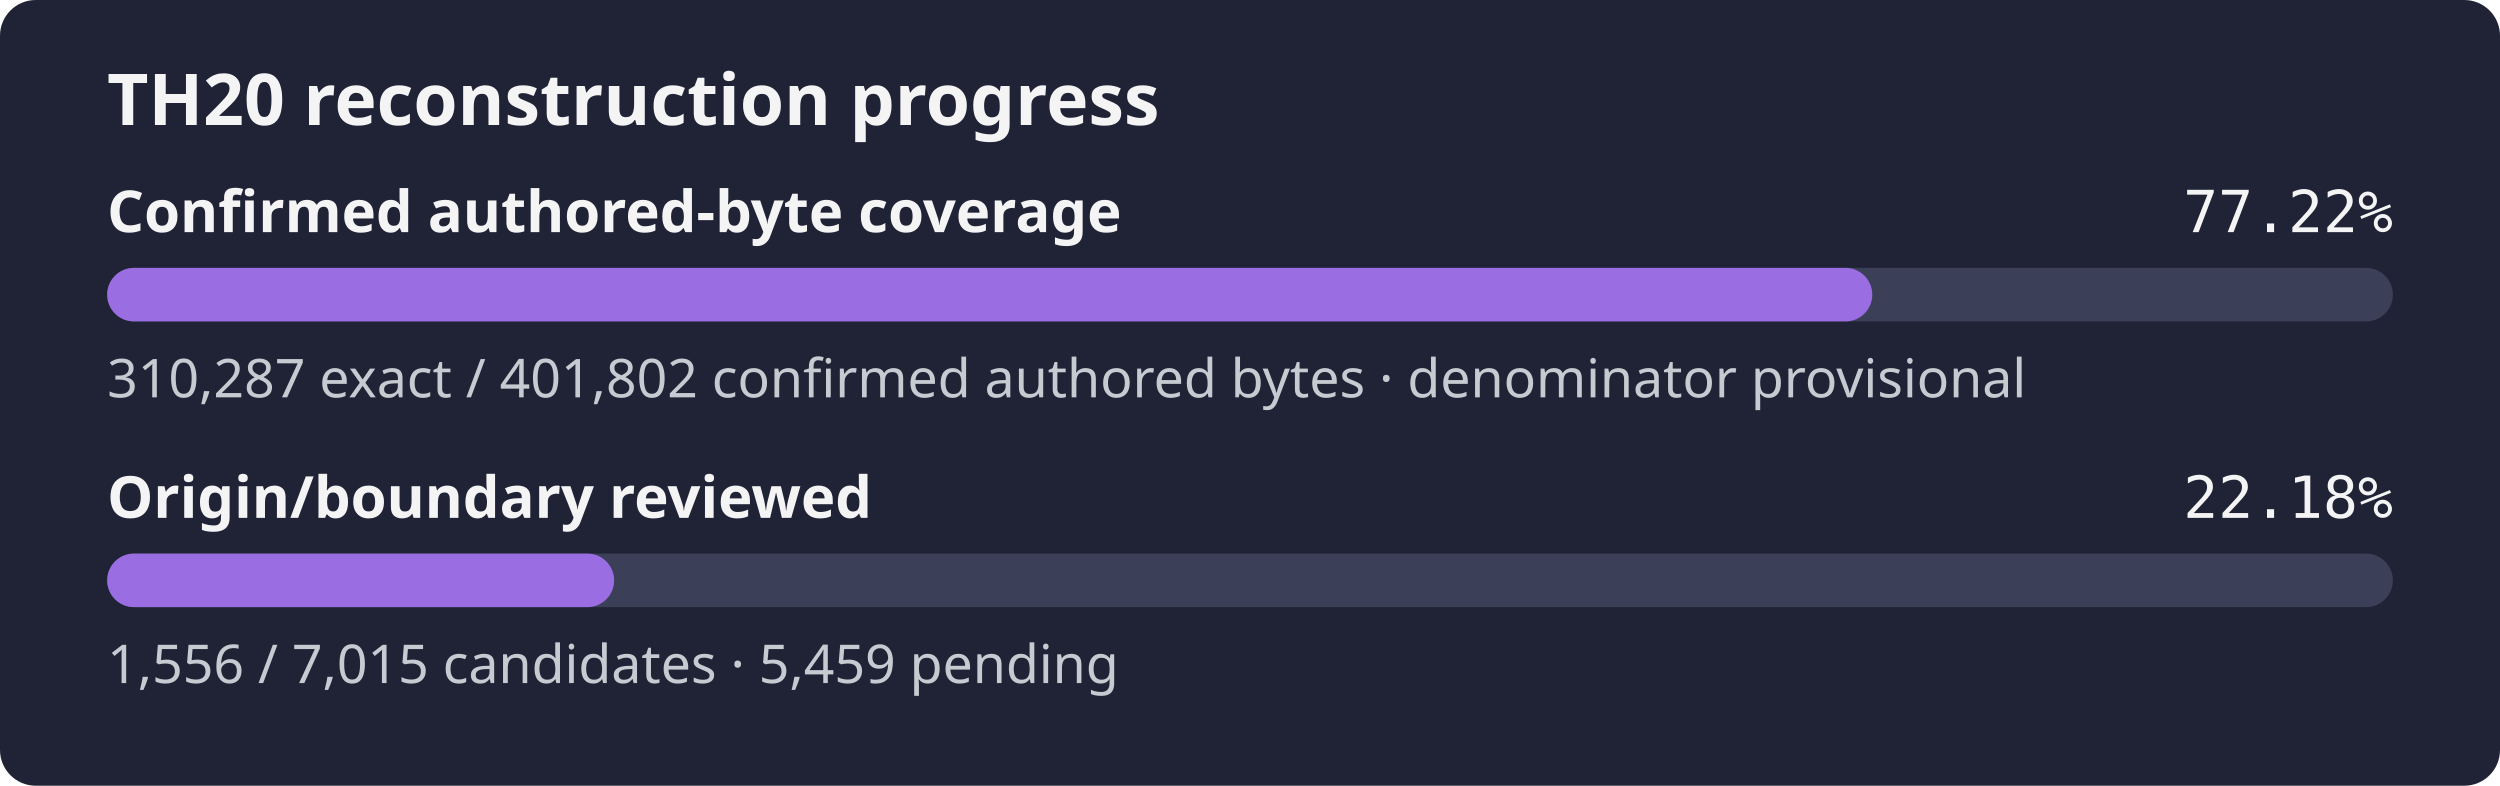
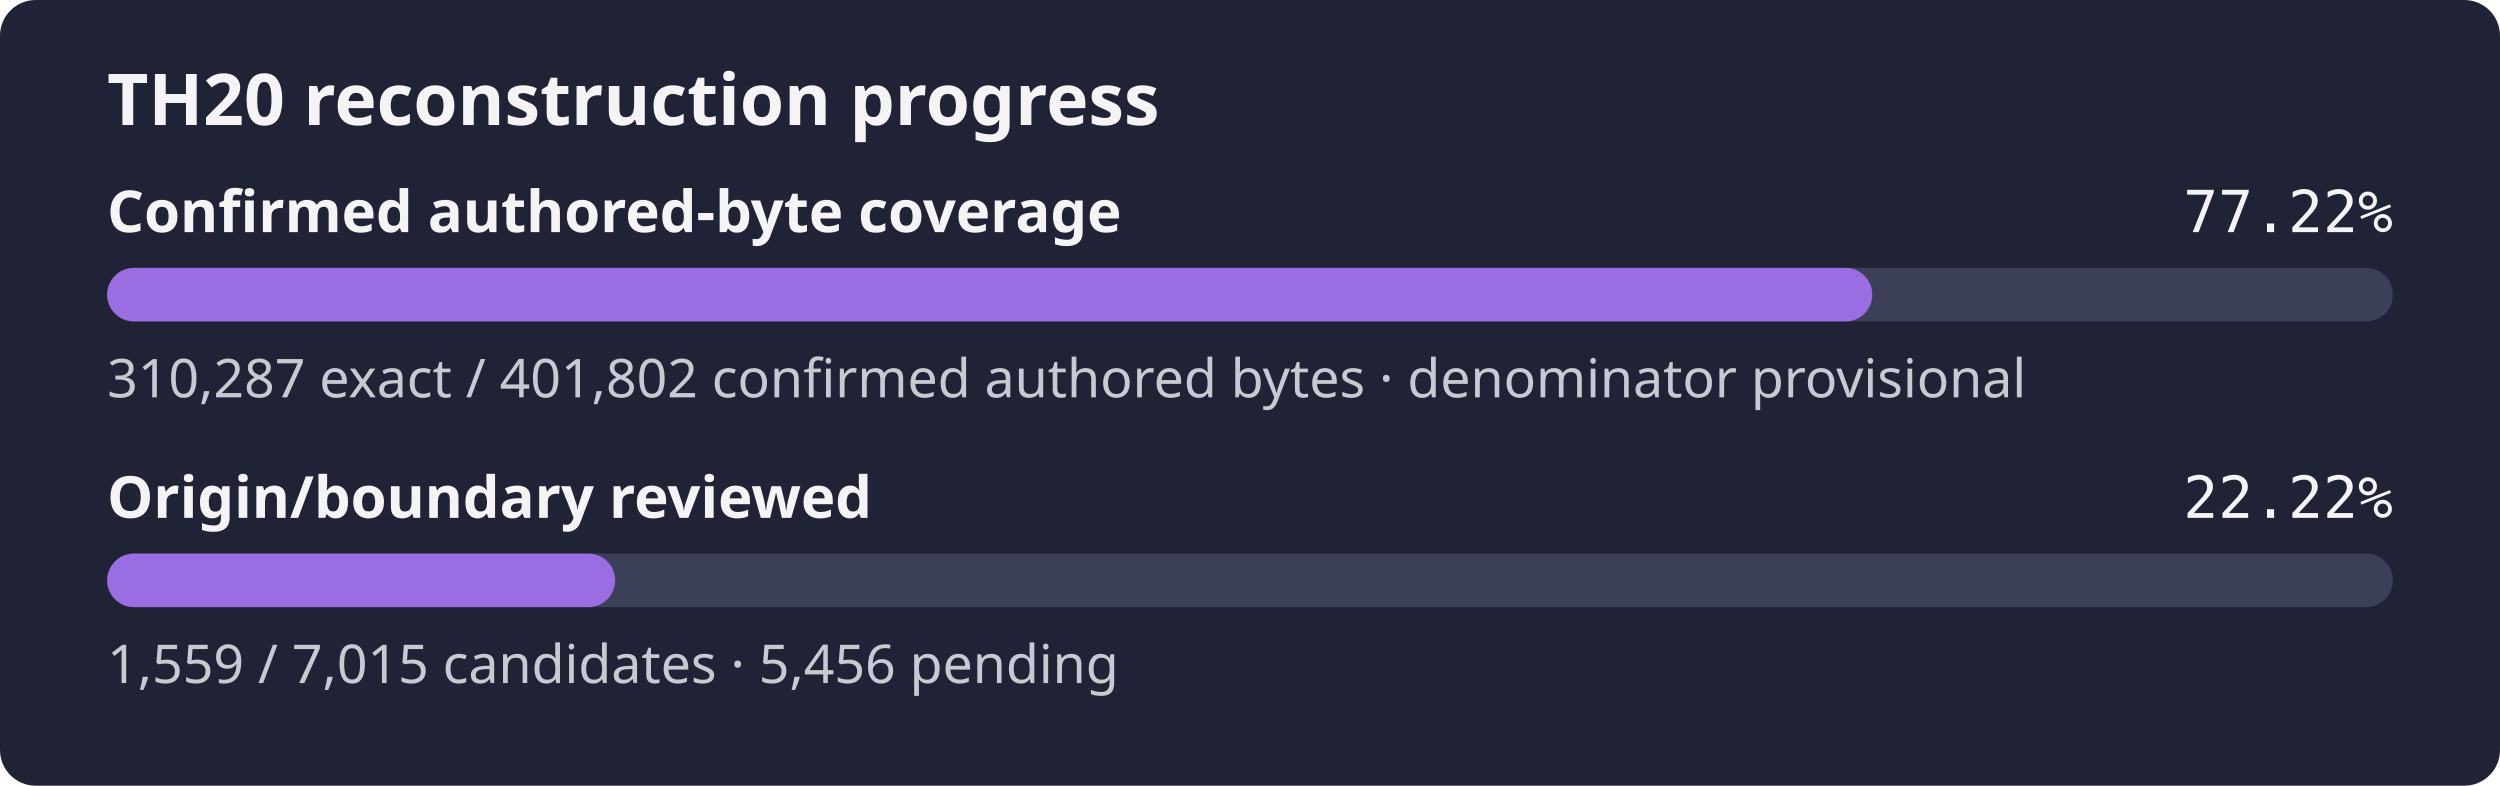
- <svg xmlns="http://www.w3.org/2000/svg" width="560" height="176" role="img" aria-label="TH20 reconstruction progress: 77.22% of the confirmed authored-byte set is exact, origin review 22.18%">
+ <svg xmlns="http://www.w3.org/2000/svg" width="560" height="176" role="img" aria-label="TH20 reconstruction progress: 77.22% of the confirmed authored-byte set is exact, origin review 22.22%">
  <rect width="560" height="176" rx="8" fill="#1f2335" />
  <text x="24" y="28" fill="#f4f4f5" font-family="sans-serif" font-size="16" font-weight="600">TH20 reconstruction progress</text>
  <text x="24" y="52" fill="#f4f4f5" font-family="sans-serif" font-size="13" font-weight="600">Confirmed authored-byte coverage</text>
  <text x="536" y="52" fill="#f4f4f5" text-anchor="end" font-family="monospace" font-size="13">77.22%</text>
  <rect x="24" y="60" width="512" height="12" rx="6" fill="#3b4058" />
  <rect x="24" y="60" width="395.39" height="12" rx="6" fill="#9b6de3" />
  <text x="24" y="89" fill="#c8cad2" font-family="sans-serif" font-size="12">310,287 exact / 401,802 confirmed authored bytes · denominator provisional</text>
  <text x="24" y="116" fill="#f4f4f5" font-family="sans-serif" font-size="13" font-weight="600">Origin/boundary reviewed</text>
-   <text x="536" y="116" fill="#f4f4f5" text-anchor="end" font-family="monospace" font-size="13">22.18%</text>
+   <text x="536" y="116" fill="#f4f4f5" text-anchor="end" font-family="monospace" font-size="13">22.22%</text>
  <rect x="24" y="124" width="512" height="12" rx="6" fill="#3b4058" />
-   <rect x="24" y="124" width="113.57" height="12" rx="6" fill="#9b6de3" />
-   <text x="24" y="153" fill="#c8cad2" font-family="sans-serif" font-size="12">1,556 / 7,015 candidates · 5,459 pending</text>
+   <rect x="24" y="124" width="113.79" height="12" rx="6" fill="#9b6de3" />
+   <text x="24" y="153" fill="#c8cad2" font-family="sans-serif" font-size="12">1,559 / 7,015 candidates · 5,456 pending</text>
</svg>
